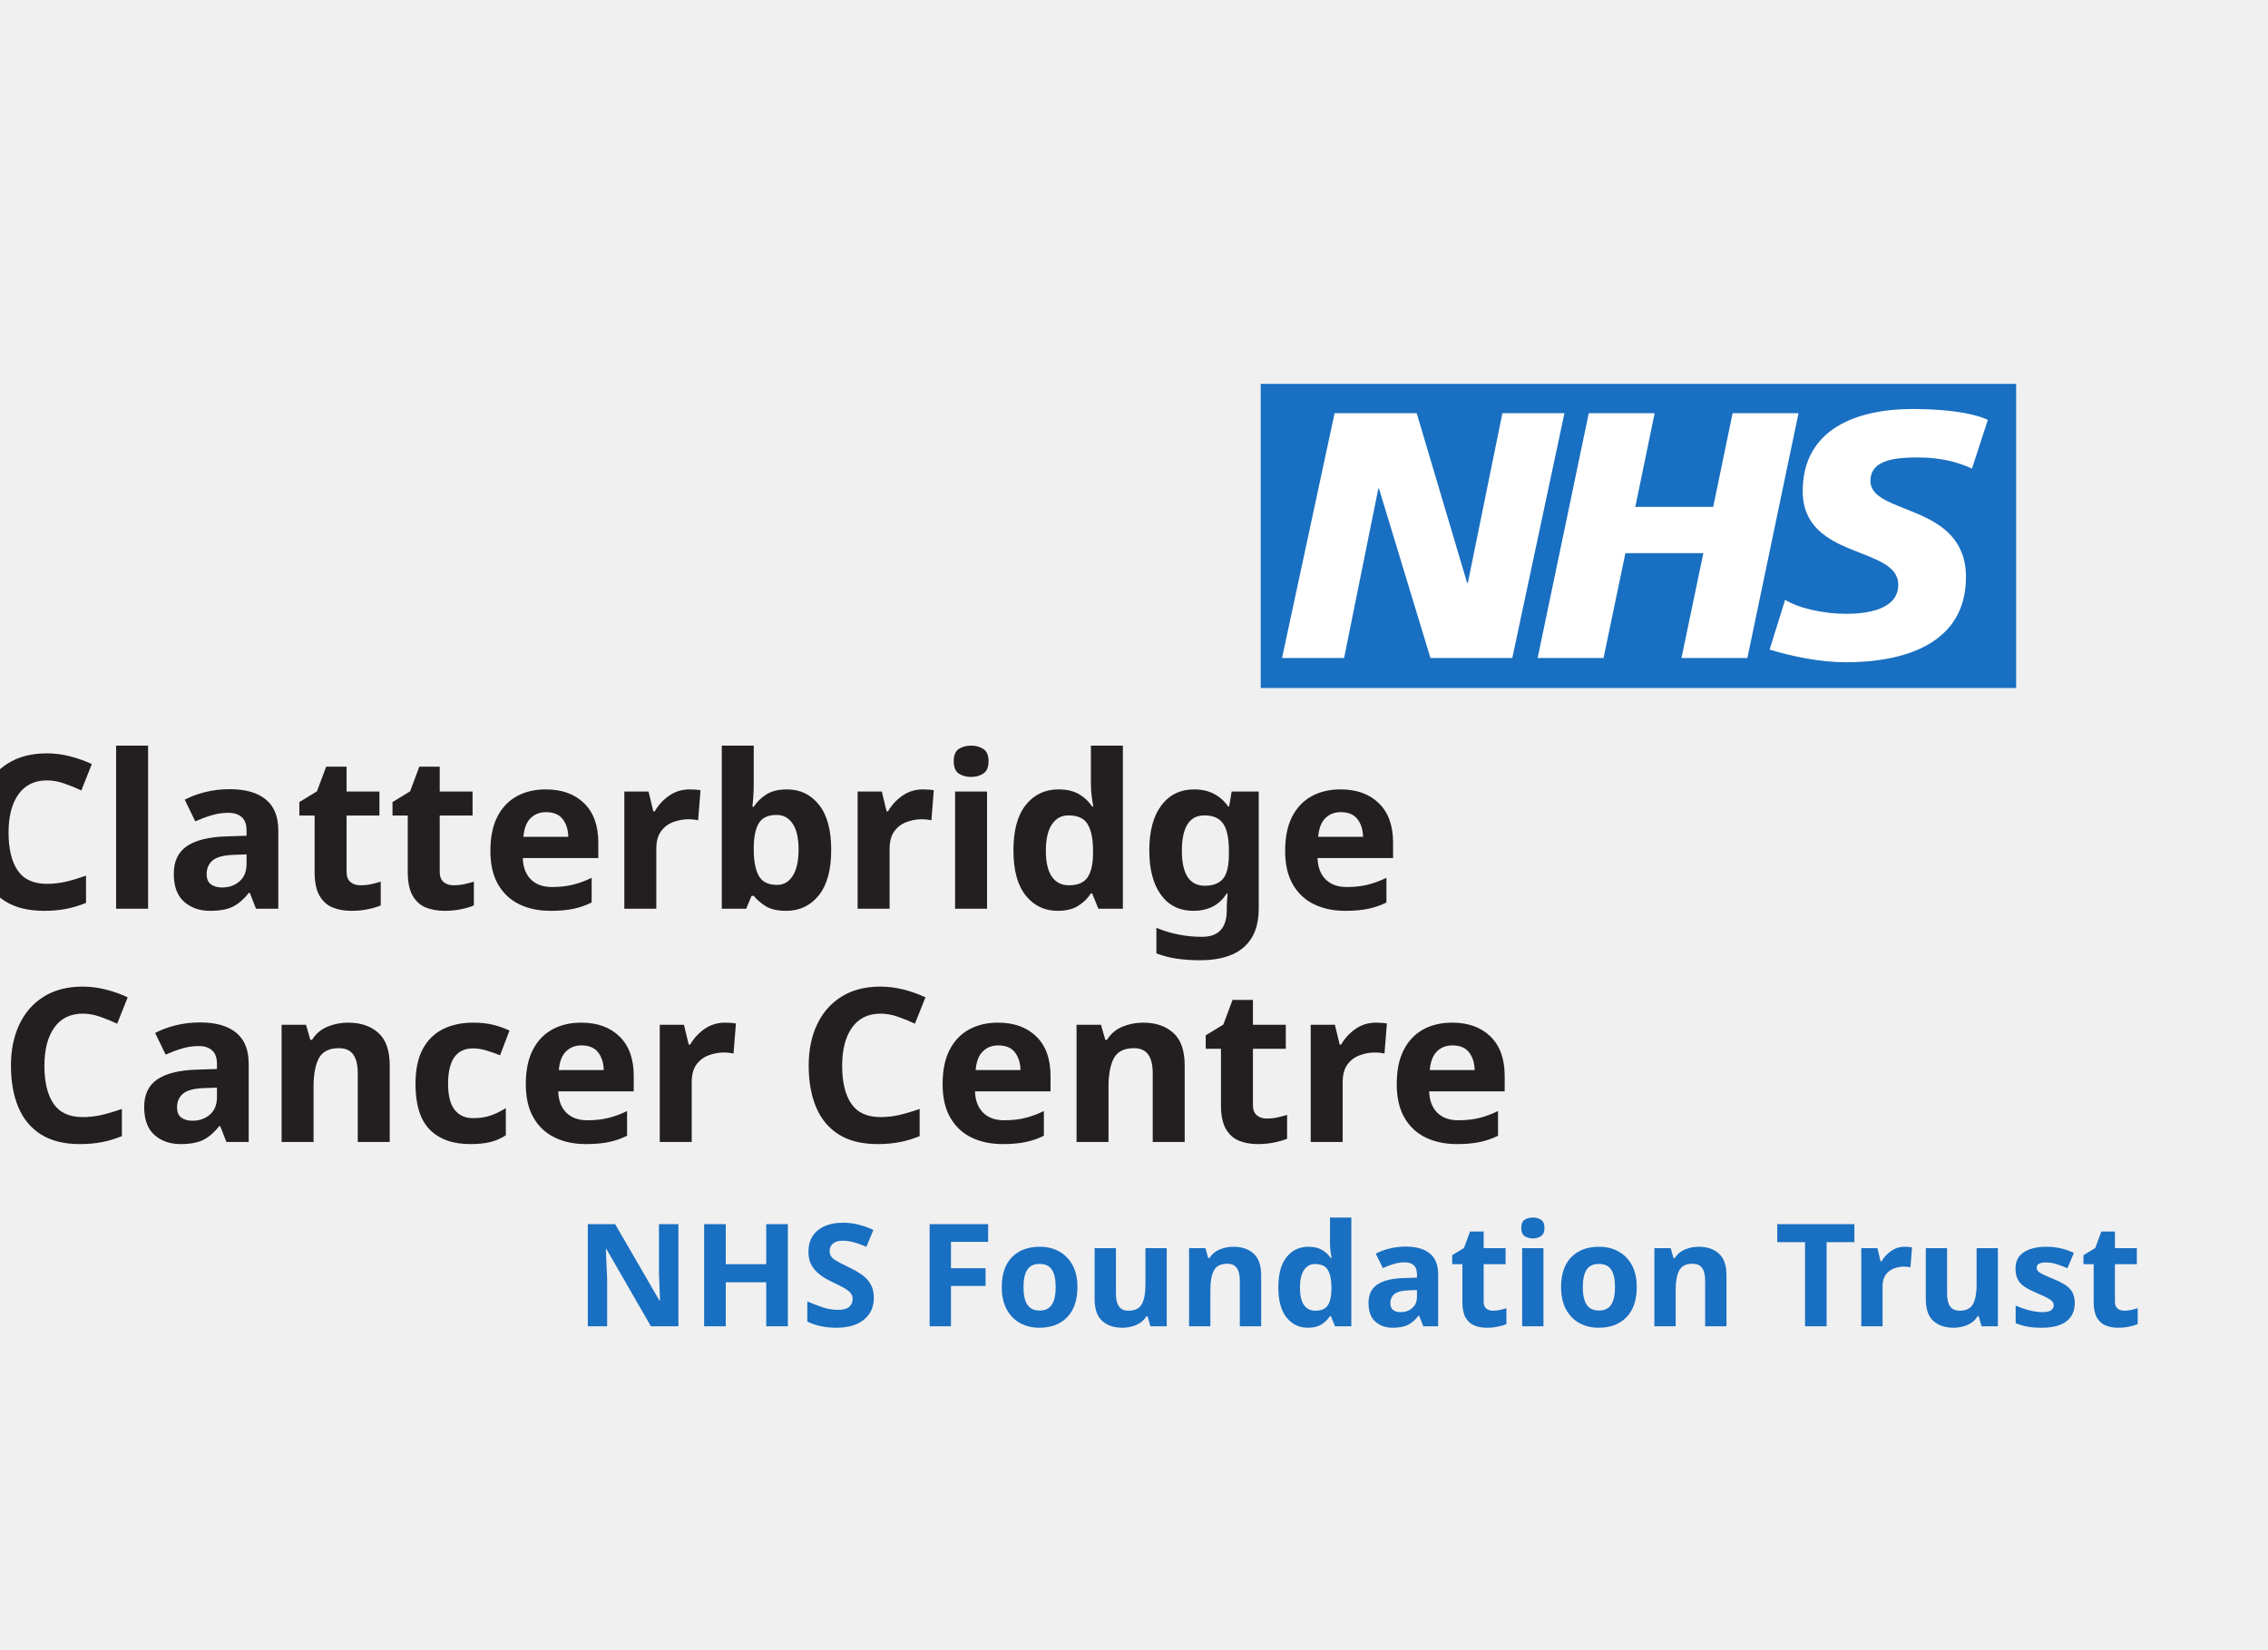
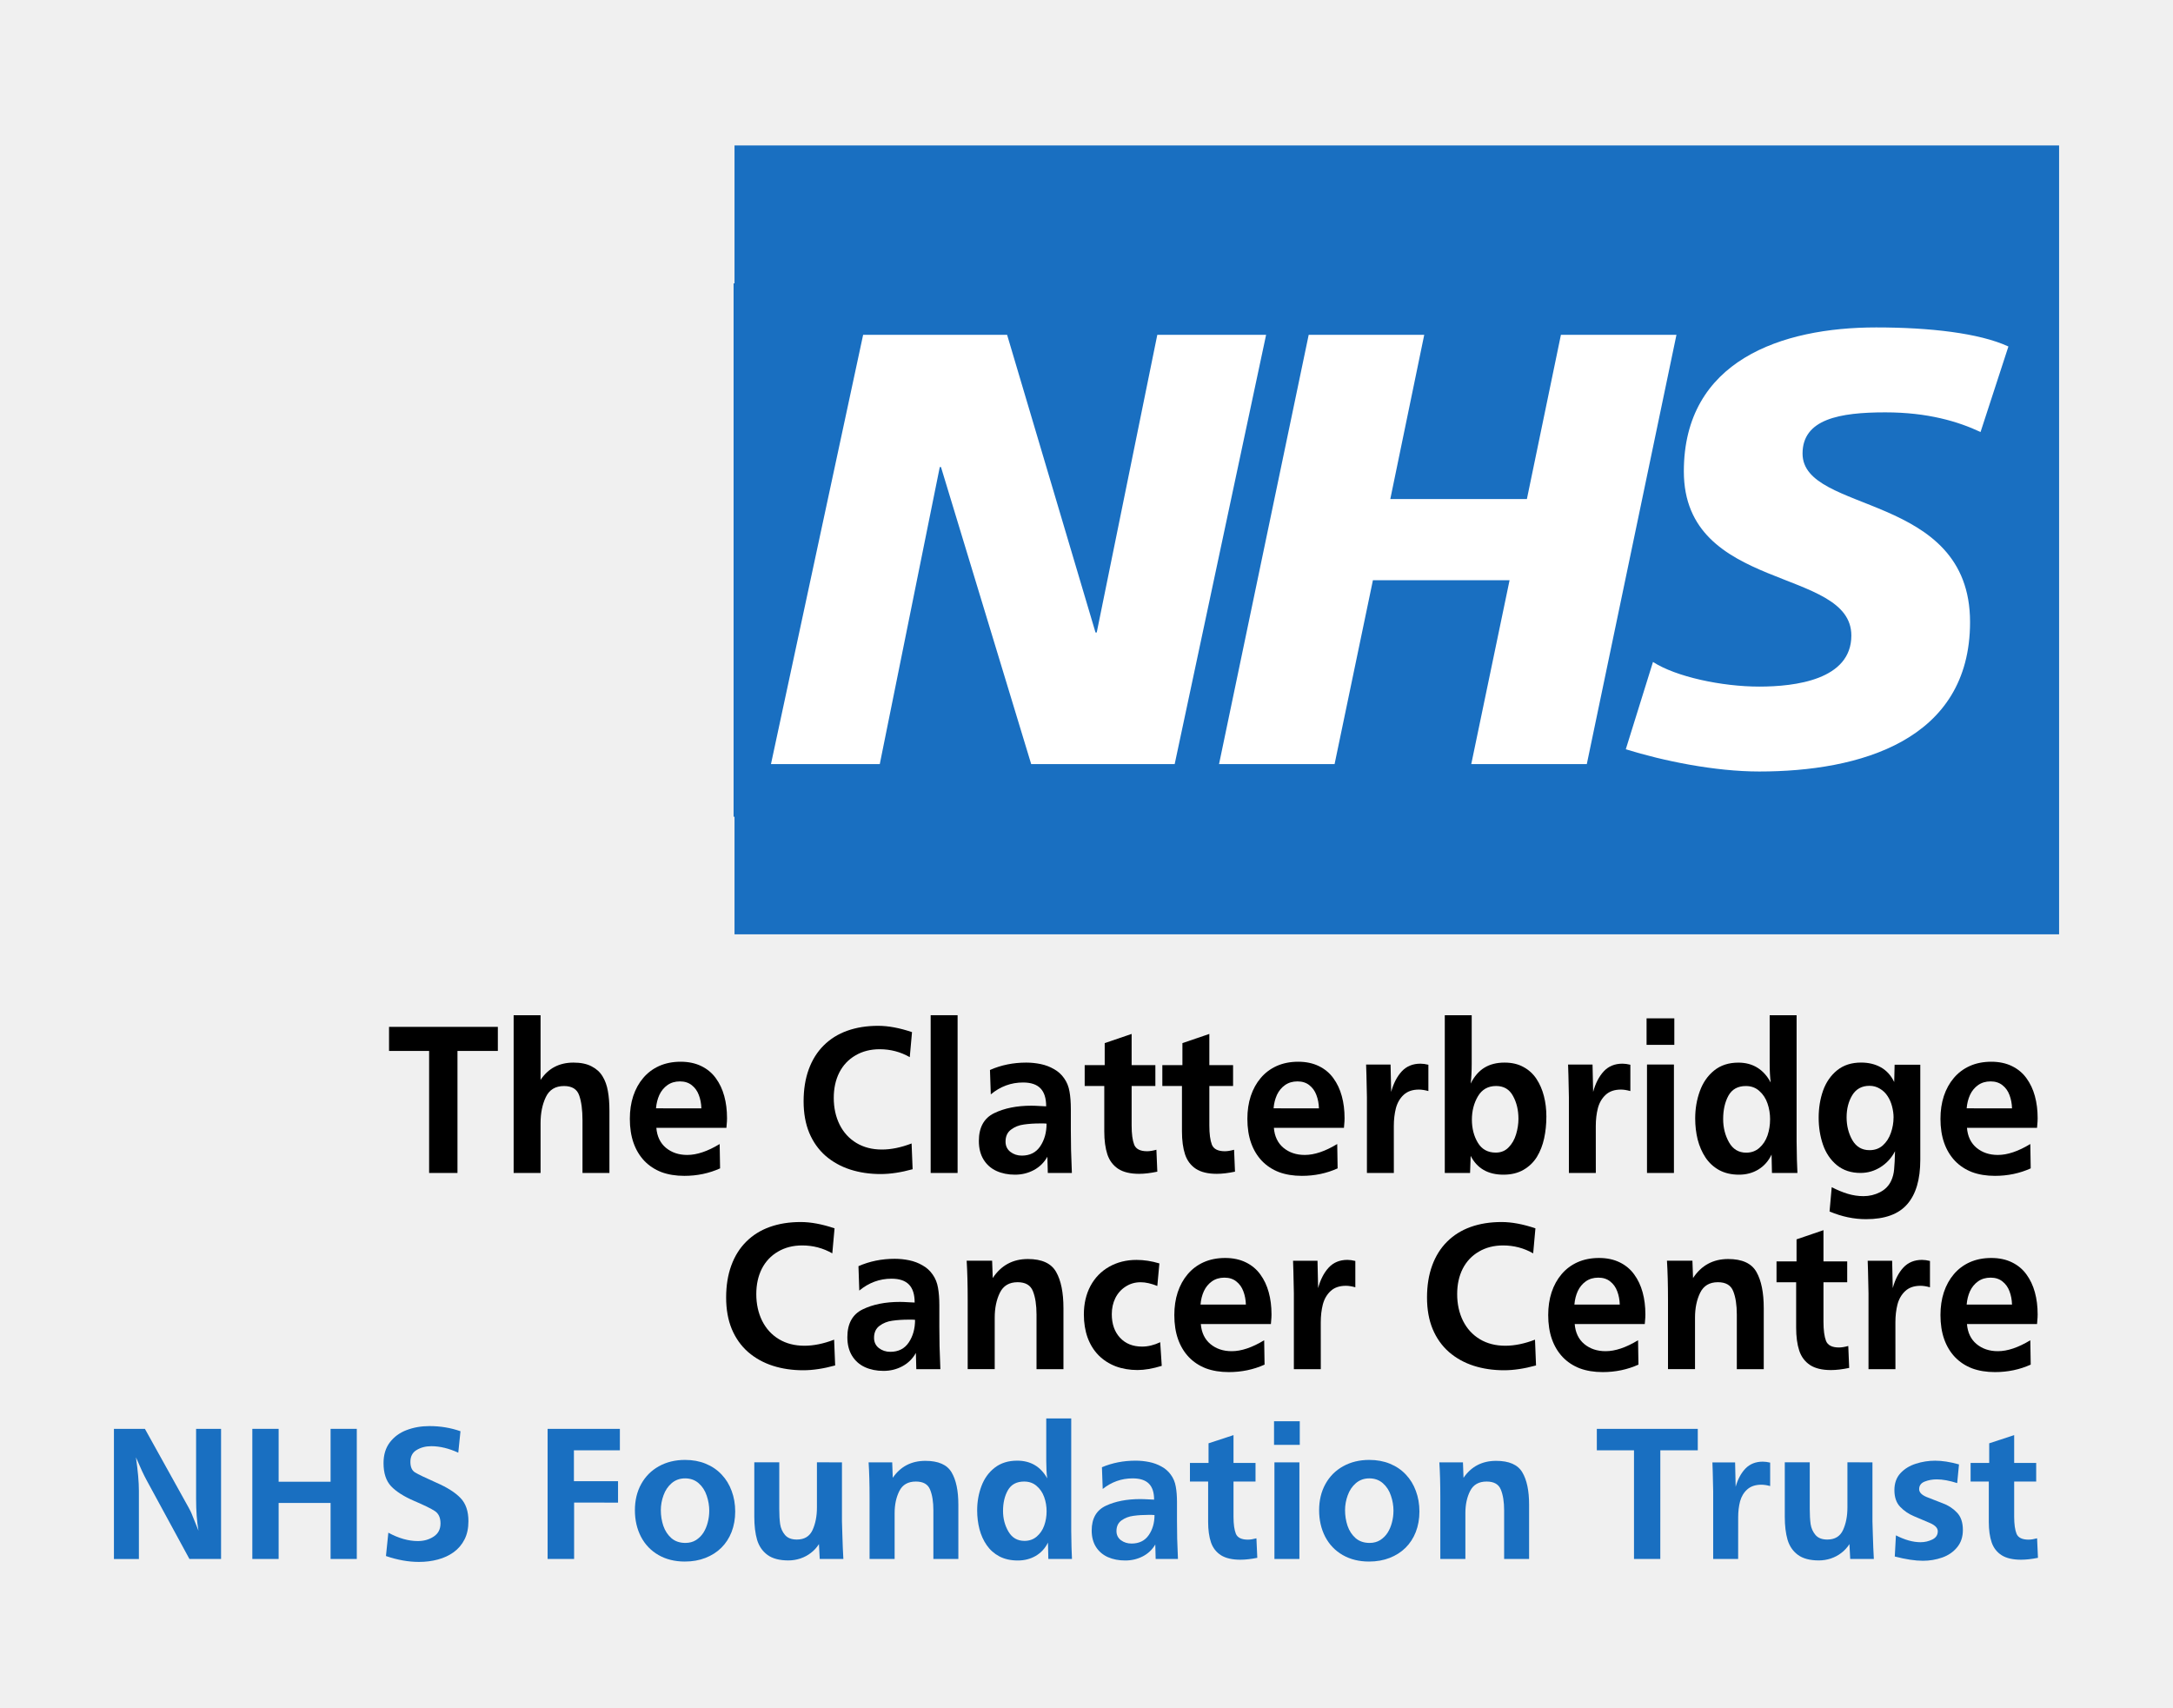
- <svg xmlns="http://www.w3.org/2000/svg" viewBox="0 0 845.388 615.012" height="615.012" width="845.388" xml:space="preserve" id="svg2" version="1.1">
-   <defs id="defs6" />
-   <g transform="matrix(1.333333,0,0,-1.333333,-321.0126,721.6229)" id="g10">
-     <g transform="scale(0.1)" id="g12">
-       <path id="path14" style="fill:#ffffff;fill-opacity:1;fill-rule:nonzero;stroke:none" d="m 5956.56,3523.02 h 2032.78 v 786.91 H 5956.56 v -786.91" />
-       <path id="path16" style="fill:#196fc1;fill-opacity:1;fill-rule:nonzero;stroke:none" d="M 8043.88,4338.939 H 5932.07 v -850.39 h 2111.81 z m -1262.73,-82.05 -145.79,-684.48 h -228.78 l -143.83,473.63 h -1.93 l -95.69,-473.63 h -173.5 l 146.95,684.48 h 229.56 l 140.99,-474.64 h 1.94 l 96.59,474.64 z m 654.34,0 -142.93,-684.48 h -184.23 l 61.1,293.16 h -217.9 l -61.11,-293.16 h -184.24 l 142.95,684.48 h 184.23 l -54.12,-261.86 h 217.79 l 54.23,261.86 z m 529.29,-18.67 -44.41,-136.29 c -35.47,16.63 -83.78,31.31 -151.74,31.31 -72.89,0 -132.07,-10.68 -132.07,-65.69 0,-97 267.1,-60.8 267.1,-268.7 0,-189.21 -176.47,-238.3 -336.11,-238.3 -70.94,0 -152.78,16.77 -212.84,35.43 l 43.37,139.24 c 36.38,-23.57 109.41,-39.29 169.47,-39.29 57.24,0 146.82,10.83 146.82,81.41 0,109.87 -267.09,68.66 -267.09,261.74 0,176.6 155.77,229.54 306.57,229.54 84.82,0 164.59,-8.89 210.93,-30.4" />
-       <g transform="scale(10)" id="g18">
-         <text y="-297.8" x="804.388" id="text24" style="font-variant:normal;font-weight:bold;font-size:60px;font-family:Frutiger;-inkscape-font-specification:Frutiger-Bold;writing-mode:lr-tb;fill:#231f20;fill-opacity:1;fill-rule:nonzero;stroke:none" transform="scale(1,-1)">
-           <tspan dy="10.65" style="text-align:end;text-anchor:end" y="-297.8" id="tspan20" x="804.388">The Clatterbridge</tspan>
-           <tspan style="text-align:end;text-anchor:end" y="-221.935" x="804.388" id="tspan22">Cancer Centre</tspan>
-         </text>
+ <svg xmlns="http://www.w3.org/2000/svg" id="svg1381" version="1.1" viewBox="0 0 70 55" height="55mm" width="70mm">
+   <defs id="defs1375" />
+   <g transform="translate(-46.1131,-92.1369)" id="layer1">
+     <g id="g1967" transform="translate(-11.80343,-126.3001)">
+       <g aria-label="The ClatterbridgeCancer Centre" transform="scale(0.9801464,1.020256)" style="font-style:normal;font-variant:normal;font-weight:normal;font-stretch:normal;font-size:6.915px;line-height:1.25;font-family:Frutiger;-inkscape-font-specification:Frutiger;letter-spacing:0px;word-spacing:0px;fill:#000000;fill-opacity:1;stroke:none;stroke-width:0.265" id="text1237">
+         <path d="m 74.125,251.135 h -0.932 v -3.853 h -1.317 v -0.76 h 3.576 v 0.76 h -1.327 z" style="font-style:normal;font-variant:normal;font-weight:bold;font-stretch:normal;font-family:Frutiger;-inkscape-font-specification:'Frutiger Bold';text-align:end;text-anchor:end;stroke-width:0.265" id="path4140" />
+         <path d="m 79.119,251.135 h -0.885 v -1.661 q 0,-0.493 -0.108,-0.787 -0.105,-0.297 -0.5,-0.297 -0.425,0 -0.598,0.351 -0.172,0.348 -0.172,0.817 v 0.172 1.405 h -0.885 v -4.981 h 0.885 v 2.043 q 0.192,-0.277 0.463,-0.412 0.27,-0.135 0.618,-0.135 0.361,0 0.594,0.118 0.236,0.115 0.361,0.314 0.128,0.199 0.176,0.466 0.051,0.263 0.051,0.621 z" style="font-style:normal;font-variant:normal;font-weight:bold;font-stretch:normal;font-family:Frutiger;-inkscape-font-specification:'Frutiger Bold';text-align:end;text-anchor:end;stroke-width:0.265" id="path4142" />
+         <path d="m 82.742,250.223 0.014,0.767 q -0.544,0.236 -1.175,0.236 -0.422,0 -0.753,-0.118 -0.328,-0.122 -0.561,-0.355 -0.233,-0.236 -0.355,-0.567 -0.122,-0.334 -0.122,-0.76 0,-0.392 0.111,-0.719 0.115,-0.331 0.328,-0.571 0.213,-0.243 0.523,-0.378 0.314,-0.135 0.709,-0.135 0.385,0 0.679,0.138 0.294,0.138 0.476,0.382 0.186,0.243 0.277,0.564 0.091,0.317 0.091,0.699 0,0.068 -0.003,0.101 -0.003,0.034 -0.007,0.084 -0.003,0.051 -0.01,0.118 h -2.303 q 0.034,0.405 0.314,0.631 0.284,0.226 0.702,0.226 0.473,0 1.064,-0.344 z m -0.601,-1.128 q -0.007,-0.23 -0.084,-0.422 -0.074,-0.192 -0.233,-0.311 -0.155,-0.118 -0.388,-0.118 -0.24,0 -0.412,0.118 -0.169,0.115 -0.263,0.307 -0.091,0.192 -0.111,0.425 z" style="font-style:normal;font-variant:normal;font-weight:bold;font-stretch:normal;font-family:Frutiger;-inkscape-font-specification:'Frutiger Bold';text-align:end;text-anchor:end;stroke-width:0.265" id="path4144" />
+         <path d="m 89.05,250.203 0.034,0.814 q -0.574,0.152 -1.05,0.152 -0.54,0 -1,-0.142 -0.459,-0.142 -0.81,-0.432 -0.348,-0.294 -0.537,-0.726 -0.186,-0.432 -0.186,-0.996 0,-0.564 0.169,-1.01 0.169,-0.446 0.49,-0.753 0.324,-0.311 0.777,-0.466 0.452,-0.155 1.013,-0.155 0.5,0 1.114,0.199 l -0.074,0.79 q -0.456,-0.25 -0.989,-0.25 -0.452,0 -0.797,0.196 -0.344,0.192 -0.53,0.54 -0.182,0.348 -0.182,0.8 0,0.469 0.192,0.844 0.196,0.375 0.554,0.581 0.358,0.206 0.837,0.206 0.456,0 0.976,-0.192 z" style="font-style:normal;font-variant:normal;font-weight:bold;font-stretch:normal;font-family:Frutiger;-inkscape-font-specification:'Frutiger Bold';text-align:end;text-anchor:end;stroke-width:0.265" id="path4146" />
+         <path d="m 90.562,251.135 h -0.885 v -4.981 h 0.885 z" style="font-style:normal;font-variant:normal;font-weight:bold;font-stretch:normal;font-family:Frutiger;-inkscape-font-specification:'Frutiger Bold';text-align:end;text-anchor:end;stroke-width:0.265" id="path4148" />
+         <path d="m 94.317,251.135 h -0.79 l -0.014,-0.513 q -0.159,0.274 -0.446,0.422 -0.284,0.145 -0.618,0.145 -0.341,0 -0.611,-0.118 -0.267,-0.118 -0.422,-0.358 -0.155,-0.243 -0.155,-0.588 0,-0.642 0.503,-0.878 0.503,-0.236 1.226,-0.236 0.105,0 0.135,0.003 0.03,0 0.135,0.007 0.105,0.003 0.213,0.01 0,-0.382 -0.186,-0.567 -0.186,-0.186 -0.574,-0.186 -0.588,0 -1.06,0.375 l -0.027,-0.77 q 0.55,-0.233 1.192,-0.233 0.24,0 0.476,0.047 0.236,0.047 0.436,0.159 0.203,0.108 0.334,0.29 0.135,0.182 0.176,0.419 0.044,0.233 0.044,0.557 0,0.334 0,0.672 0.003,0.338 0.007,0.618 0.007,0.277 0.027,0.723 z m -0.831,-1.557 q -0.034,-0.007 -0.105,-0.007 h -0.108 q -0.29,0 -0.534,0.034 -0.24,0.03 -0.422,0.162 -0.179,0.128 -0.179,0.378 0,0.203 0.159,0.324 0.162,0.118 0.375,0.118 0.402,0 0.608,-0.297 0.206,-0.297 0.206,-0.712 z" style="font-style:normal;font-variant:normal;font-weight:bold;font-stretch:normal;font-family:Frutiger;-inkscape-font-specification:'Frutiger Bold';text-align:end;text-anchor:end;stroke-width:0.265" id="path4150" />
+         <path d="m 97.096,250.402 0.03,0.692 q -0.338,0.068 -0.598,0.068 -0.436,0 -0.689,-0.159 -0.253,-0.162 -0.355,-0.456 -0.101,-0.297 -0.101,-0.726 v -1.432 H 94.739 v -0.658 h 0.658 v -0.696 l 0.885,-0.29 v 0.986 h 0.78 v 0.658 h -0.78 v 1.246 q 0,0.398 0.084,0.608 0.088,0.206 0.425,0.206 0.125,0 0.304,-0.047 z" style="font-style:normal;font-variant:normal;font-weight:bold;font-stretch:normal;font-family:Frutiger;-inkscape-font-specification:'Frutiger Bold';text-align:end;text-anchor:end;stroke-width:0.265" id="path4152" />
+         <path d="m 99.649,250.402 0.03,0.692 q -0.338,0.068 -0.598,0.068 -0.436,0 -0.689,-0.159 -0.253,-0.162 -0.355,-0.456 -0.101,-0.297 -0.101,-0.726 v -1.432 h -0.645 v -0.658 H 97.951 v -0.696 l 0.885,-0.29 v 0.986 h 0.78 v 0.658 h -0.78 v 1.246 q 0,0.398 0.084,0.608 0.088,0.206 0.425,0.206 0.125,0 0.304,-0.047 z" style="font-style:normal;font-variant:normal;font-weight:bold;font-stretch:normal;font-family:Frutiger;-inkscape-font-specification:'Frutiger Bold';text-align:end;text-anchor:end;stroke-width:0.265" id="path4154" />
+         <path d="m 103.039,250.223 0.013,0.767 q -0.544,0.236 -1.175,0.236 -0.422,0 -0.753,-0.118 -0.328,-0.122 -0.561,-0.355 -0.233,-0.236 -0.355,-0.567 -0.122,-0.334 -0.122,-0.76 0,-0.392 0.111,-0.719 0.115,-0.331 0.328,-0.571 0.213,-0.243 0.523,-0.378 0.314,-0.135 0.709,-0.135 0.385,0 0.679,0.138 0.294,0.138 0.476,0.382 0.186,0.243 0.277,0.564 0.091,0.317 0.091,0.699 0,0.068 -0.003,0.101 -0.003,0.034 -0.007,0.084 -0.003,0.051 -0.01,0.118 h -2.303 q 0.034,0.405 0.314,0.631 0.284,0.226 0.702,0.226 0.473,0 1.064,-0.344 z m -0.601,-1.128 q -0.007,-0.23 -0.084,-0.422 -0.074,-0.192 -0.233,-0.311 -0.155,-0.118 -0.388,-0.118 -0.24,0 -0.412,0.118 -0.169,0.115 -0.263,0.307 -0.091,0.192 -0.111,0.425 z" style="font-style:normal;font-variant:normal;font-weight:bold;font-stretch:normal;font-family:Frutiger;-inkscape-font-specification:'Frutiger Bold';text-align:end;text-anchor:end;stroke-width:0.265" id="path4156" />
+         <path d="m 104.9,251.135 h -0.885 v -2.394 q -0.017,-0.854 -0.027,-1.03 h 0.804 l 0.02,0.864 q 0.115,-0.405 0.348,-0.648 0.236,-0.243 0.615,-0.243 0.115,0 0.26,0.034 v 0.831 q -0.176,-0.047 -0.311,-0.047 -0.314,0 -0.5,0.165 -0.186,0.165 -0.257,0.425 -0.068,0.257 -0.068,0.564 v 0.068 z" style="font-style:normal;font-variant:normal;font-weight:bold;font-stretch:normal;font-family:Frutiger;-inkscape-font-specification:'Frutiger Bold';text-align:end;text-anchor:end;stroke-width:0.265" id="path4158" />
+         <path d="m 107.405,251.135 h -0.831 v -4.981 h 0.885 v 1.523 q 0,0.368 -0.034,0.635 0.176,-0.338 0.449,-0.5 0.274,-0.162 0.665,-0.162 0.358,0 0.618,0.138 0.263,0.135 0.429,0.375 0.165,0.24 0.246,0.544 0.081,0.301 0.081,0.645 0,0.365 -0.074,0.692 -0.074,0.324 -0.236,0.581 -0.162,0.253 -0.439,0.409 -0.277,0.155 -0.662,0.155 -0.76,0 -1.077,-0.594 z m 1.59,-1.709 q 0,-0.412 -0.179,-0.723 -0.176,-0.314 -0.554,-0.314 -0.398,0 -0.598,0.324 -0.199,0.324 -0.199,0.739 0,0.415 0.196,0.729 0.196,0.311 0.588,0.311 0.257,0 0.422,-0.165 0.169,-0.165 0.246,-0.412 0.078,-0.25 0.078,-0.49 z" style="font-style:normal;font-variant:normal;font-weight:bold;font-stretch:normal;font-family:Frutiger;-inkscape-font-specification:'Frutiger Bold';text-align:end;text-anchor:end;stroke-width:0.265" id="path4160" />
+         <path d="m 111.538,251.135 h -0.885 v -2.394 q -0.017,-0.854 -0.027,-1.03 h 0.804 l 0.02,0.864 q 0.115,-0.405 0.348,-0.648 0.236,-0.243 0.615,-0.243 0.115,0 0.26,0.034 v 0.831 q -0.176,-0.047 -0.311,-0.047 -0.314,0 -0.5,0.165 -0.186,0.165 -0.257,0.425 -0.068,0.257 -0.068,0.564 v 0.068 z" style="font-style:normal;font-variant:normal;font-weight:bold;font-stretch:normal;font-family:Frutiger;-inkscape-font-specification:'Frutiger Bold';text-align:end;text-anchor:end;stroke-width:0.265" id="path4162" />
+         <path d="m 114.105,251.135 h -0.885 v -3.424 h 0.885 z m 0.013,-4.045 h -0.912 v -0.837 h 0.912 z" style="font-style:normal;font-variant:normal;font-weight:bold;font-stretch:normal;font-family:Frutiger;-inkscape-font-specification:'Frutiger Bold';text-align:end;text-anchor:end;stroke-width:0.265" id="path4164" />
+         <path d="m 118.164,251.135 h -0.837 l -0.013,-0.581 q -0.152,0.307 -0.436,0.473 -0.28,0.162 -0.635,0.162 -0.371,0 -0.652,-0.145 -0.277,-0.149 -0.449,-0.398 -0.172,-0.25 -0.257,-0.567 -0.081,-0.317 -0.081,-0.665 0,-0.459 0.152,-0.861 0.152,-0.405 0.469,-0.652 0.321,-0.25 0.797,-0.25 0.358,0 0.625,0.159 0.267,0.159 0.439,0.469 -0.034,-0.25 -0.034,-0.608 v -1.516 h 0.885 v 3.985 q 0.007,0.331 0.01,0.581 0.007,0.25 0.017,0.415 z m -0.898,-1.688 q 0,-0.267 -0.084,-0.503 -0.084,-0.24 -0.267,-0.395 -0.179,-0.159 -0.446,-0.159 -0.398,0 -0.574,0.307 -0.172,0.304 -0.172,0.736 0,0.405 0.192,0.733 0.192,0.328 0.567,0.328 0.253,0 0.432,-0.152 0.182,-0.155 0.267,-0.392 0.084,-0.24 0.084,-0.503 z" style="font-style:normal;font-variant:normal;font-weight:bold;font-stretch:normal;font-family:Frutiger;-inkscape-font-specification:'Frutiger Bold';text-align:end;text-anchor:end;stroke-width:0.265" id="path4166" />
+         <path d="m 121.358,247.718 h 0.844 v 3.002 q 0,0.929 -0.429,1.401 -0.425,0.473 -1.354,0.473 -0.601,0 -1.199,-0.243 l 0.071,-0.767 q 0.274,0.135 0.527,0.209 0.257,0.074 0.517,0.074 0.29,0 0.544,-0.125 0.253,-0.125 0.368,-0.365 0.078,-0.162 0.095,-0.358 0.02,-0.196 0.03,-0.571 -0.169,0.314 -0.473,0.5 -0.304,0.186 -0.662,0.186 -0.463,0 -0.777,-0.246 -0.311,-0.246 -0.456,-0.645 -0.142,-0.398 -0.142,-0.851 0,-0.463 0.145,-0.858 0.149,-0.398 0.463,-0.642 0.314,-0.243 0.787,-0.243 0.371,0 0.652,0.152 0.28,0.152 0.436,0.463 z m -0.034,1.668 q 0,-0.172 -0.051,-0.358 -0.051,-0.186 -0.149,-0.324 -0.095,-0.142 -0.25,-0.23 -0.155,-0.091 -0.341,-0.091 -0.378,0 -0.567,0.297 -0.186,0.297 -0.186,0.699 0,0.398 0.189,0.719 0.192,0.317 0.564,0.317 0.263,0 0.439,-0.152 0.176,-0.152 0.263,-0.392 0.088,-0.24 0.088,-0.486 z" style="font-style:normal;font-variant:normal;font-weight:bold;font-stretch:normal;font-family:Frutiger;-inkscape-font-specification:'Frutiger Bold';text-align:end;text-anchor:end;stroke-width:0.265" id="path4168" />
+         <path d="m 125.818,250.223 0.013,0.767 q -0.544,0.236 -1.175,0.236 -0.422,0 -0.753,-0.118 -0.328,-0.122 -0.561,-0.355 -0.233,-0.236 -0.355,-0.567 -0.122,-0.334 -0.122,-0.76 0,-0.392 0.111,-0.719 0.115,-0.331 0.328,-0.571 0.213,-0.243 0.523,-0.378 0.314,-0.135 0.709,-0.135 0.385,0 0.679,0.138 0.294,0.138 0.476,0.382 0.186,0.243 0.277,0.564 0.091,0.317 0.091,0.699 0,0.068 -0.003,0.101 -0.003,0.034 -0.007,0.084 -0.003,0.051 -0.01,0.118 h -2.303 q 0.034,0.405 0.314,0.631 0.284,0.226 0.702,0.226 0.473,0 1.064,-0.344 z m -0.601,-1.128 q -0.007,-0.23 -0.084,-0.422 -0.074,-0.192 -0.233,-0.311 -0.155,-0.118 -0.388,-0.118 -0.24,0 -0.412,0.118 -0.169,0.115 -0.263,0.307 -0.091,0.192 -0.111,0.425 z" style="font-style:normal;font-variant:normal;font-weight:bold;font-stretch:normal;font-family:Frutiger;-inkscape-font-specification:'Frutiger Bold';text-align:end;text-anchor:end;stroke-width:0.265" id="path4170" />
+         <path d="m 86.504,256.398 0.034,0.814 q -0.574,0.152 -1.05,0.152 -0.54,0 -1,-0.142 -0.459,-0.142 -0.81,-0.432 -0.348,-0.294 -0.537,-0.726 -0.186,-0.432 -0.186,-0.996 0,-0.564 0.169,-1.01 0.169,-0.446 0.49,-0.753 0.324,-0.311 0.777,-0.466 0.452,-0.155 1.013,-0.155 0.5,0 1.114,0.199 l -0.074,0.79 q -0.456,-0.25 -0.989,-0.25 -0.452,0 -0.797,0.196 -0.344,0.192 -0.53,0.54 -0.182,0.348 -0.182,0.8 0,0.469 0.192,0.844 0.196,0.375 0.554,0.581 0.358,0.206 0.837,0.206 0.456,0 0.976,-0.192 z" style="font-style:normal;font-variant:normal;font-weight:bold;font-stretch:normal;font-family:Frutiger;-inkscape-font-specification:'Frutiger Bold';text-align:end;text-anchor:end;stroke-width:0.265" id="path4172" />
+         <path d="m 89.995,257.33 h -0.79 l -0.014,-0.513 q -0.159,0.274 -0.446,0.422 -0.284,0.145 -0.618,0.145 -0.341,0 -0.611,-0.118 -0.267,-0.118 -0.422,-0.358 -0.155,-0.243 -0.155,-0.588 0,-0.642 0.503,-0.878 0.503,-0.236 1.226,-0.236 0.105,0 0.135,0.003 0.03,0 0.135,0.007 0.105,0.003 0.213,0.01 0,-0.382 -0.186,-0.567 -0.186,-0.186 -0.574,-0.186 -0.588,0 -1.06,0.375 l -0.027,-0.77 q 0.55,-0.233 1.192,-0.233 0.24,0 0.476,0.047 0.236,0.047 0.436,0.159 0.203,0.108 0.334,0.29 0.135,0.182 0.176,0.419 0.044,0.233 0.044,0.557 0,0.334 0,0.672 0.003,0.338 0.007,0.618 0.007,0.277 0.027,0.723 z m -0.831,-1.557 q -0.034,-0.007 -0.105,-0.007 h -0.108 q -0.29,0 -0.534,0.034 -0.24,0.03 -0.422,0.162 -0.179,0.128 -0.179,0.378 0,0.203 0.159,0.324 0.162,0.118 0.375,0.118 0.402,0 0.608,-0.297 0.206,-0.297 0.206,-0.712 z" style="font-style:normal;font-variant:normal;font-weight:bold;font-stretch:normal;font-family:Frutiger;-inkscape-font-specification:'Frutiger Bold';text-align:end;text-anchor:end;stroke-width:0.265" id="path4174" />
+         <path d="m 91.697,253.906 0.02,0.547 q 0.412,-0.601 1.155,-0.601 0.689,0 0.929,0.409 0.24,0.405 0.24,1.141 v 1.928 H 93.156 v -1.722 q 0,-0.456 -0.118,-0.74 -0.115,-0.284 -0.503,-0.284 -0.415,0 -0.584,0.334 -0.169,0.331 -0.169,0.787 v 1.624 h -0.888 v -2.178 q 0,-0.726 -0.034,-1.246 z" style="font-style:normal;font-variant:normal;font-weight:bold;font-stretch:normal;font-family:Frutiger;-inkscape-font-specification:'Frutiger Bold';text-align:end;text-anchor:end;stroke-width:0.265" id="path4176" />
+         <path d="m 97.221,256.479 0.051,0.746 q -0.446,0.132 -0.797,0.132 -0.392,0 -0.719,-0.118 -0.328,-0.122 -0.564,-0.351 -0.233,-0.23 -0.358,-0.557 -0.122,-0.331 -0.122,-0.729 0,-0.506 0.216,-0.898 0.219,-0.392 0.615,-0.608 0.398,-0.216 0.898,-0.216 0.371,0 0.753,0.111 l -0.068,0.712 q -0.304,-0.118 -0.547,-0.118 -0.277,0 -0.496,0.138 -0.219,0.135 -0.338,0.365 -0.115,0.226 -0.115,0.506 0,0.463 0.27,0.743 0.27,0.28 0.726,0.28 0.29,0 0.594,-0.138 z" style="font-style:normal;font-variant:normal;font-weight:bold;font-stretch:normal;font-family:Frutiger;-inkscape-font-specification:'Frutiger Bold';text-align:end;text-anchor:end;stroke-width:0.265" id="path4178" />
+         <path d="m 100.638,256.419 0.013,0.767 q -0.544,0.236 -1.175,0.236 -0.422,0 -0.753,-0.118 -0.328,-0.122 -0.561,-0.355 -0.233,-0.236 -0.355,-0.567 -0.122,-0.334 -0.122,-0.76 0,-0.392 0.111,-0.719 0.115,-0.331 0.328,-0.571 0.213,-0.243 0.523,-0.378 0.314,-0.135 0.709,-0.135 0.385,0 0.679,0.138 0.294,0.138 0.476,0.382 0.186,0.243 0.277,0.564 0.091,0.317 0.091,0.699 0,0.068 -0.003,0.101 -0.003,0.034 -0.007,0.084 -0.003,0.051 -0.01,0.118 h -2.303 q 0.034,0.405 0.314,0.631 0.284,0.226 0.702,0.226 0.473,0 1.064,-0.344 z m -0.601,-1.128 q -0.007,-0.23 -0.084,-0.422 -0.074,-0.192 -0.233,-0.311 -0.155,-0.118 -0.388,-0.118 -0.24,0 -0.412,0.118 -0.169,0.115 -0.263,0.307 -0.091,0.192 -0.111,0.425 z" style="font-style:normal;font-variant:normal;font-weight:bold;font-stretch:normal;font-family:Frutiger;-inkscape-font-specification:'Frutiger Bold';text-align:end;text-anchor:end;stroke-width:0.265" id="path4180" />
+         <path d="m 102.499,257.33 h -0.885 v -2.394 q -0.017,-0.854 -0.027,-1.03 h 0.804 l 0.02,0.864 q 0.115,-0.405 0.348,-0.648 0.236,-0.243 0.615,-0.243 0.115,0 0.26,0.034 v 0.831 q -0.176,-0.047 -0.311,-0.047 -0.314,0 -0.5,0.165 -0.186,0.165 -0.257,0.425 -0.068,0.257 -0.068,0.564 v 0.068 z" style="font-style:normal;font-variant:normal;font-weight:bold;font-stretch:normal;font-family:Frutiger;-inkscape-font-specification:'Frutiger Bold';text-align:end;text-anchor:end;stroke-width:0.265" id="path4182" />
+         <path d="m 109.539,256.398 0.034,0.814 q -0.574,0.152 -1.05,0.152 -0.54,0 -1,-0.142 -0.459,-0.142 -0.81,-0.432 -0.348,-0.294 -0.537,-0.726 -0.186,-0.432 -0.186,-0.996 0,-0.564 0.169,-1.01 0.169,-0.446 0.49,-0.753 0.324,-0.311 0.777,-0.466 0.452,-0.155 1.013,-0.155 0.5,0 1.114,0.199 l -0.074,0.79 q -0.456,-0.25 -0.989,-0.25 -0.452,0 -0.797,0.196 -0.344,0.192 -0.53,0.54 -0.182,0.348 -0.182,0.8 0,0.469 0.192,0.844 0.196,0.375 0.554,0.581 0.358,0.206 0.837,0.206 0.456,0 0.976,-0.192 z" style="font-style:normal;font-variant:normal;font-weight:bold;font-stretch:normal;font-family:Frutiger;-inkscape-font-specification:'Frutiger Bold';text-align:end;text-anchor:end;stroke-width:0.265" id="path4184" />
+         <path d="m 112.926,256.419 0.013,0.767 q -0.544,0.236 -1.175,0.236 -0.422,0 -0.753,-0.118 -0.328,-0.122 -0.561,-0.355 -0.233,-0.236 -0.355,-0.567 -0.122,-0.334 -0.122,-0.76 0,-0.392 0.111,-0.719 0.115,-0.331 0.328,-0.571 0.213,-0.243 0.523,-0.378 0.314,-0.135 0.709,-0.135 0.385,0 0.679,0.138 0.294,0.138 0.476,0.382 0.186,0.243 0.277,0.564 0.091,0.317 0.091,0.699 0,0.068 -0.003,0.101 -0.003,0.034 -0.007,0.084 -0.003,0.051 -0.01,0.118 h -2.303 q 0.034,0.405 0.314,0.631 0.284,0.226 0.702,0.226 0.473,0 1.064,-0.344 z m -0.601,-1.128 q -0.007,-0.23 -0.084,-0.422 -0.074,-0.192 -0.233,-0.311 -0.155,-0.118 -0.388,-0.118 -0.24,0 -0.412,0.118 -0.169,0.115 -0.263,0.307 -0.091,0.192 -0.111,0.425 z" style="font-style:normal;font-variant:normal;font-weight:bold;font-stretch:normal;font-family:Frutiger;-inkscape-font-specification:'Frutiger Bold';text-align:end;text-anchor:end;stroke-width:0.265" id="path4186" />
+         <path d="m 114.713,253.906 0.02,0.547 q 0.412,-0.601 1.155,-0.601 0.689,0 0.929,0.409 0.24,0.405 0.24,1.141 v 1.928 h -0.885 v -1.722 q 0,-0.456 -0.118,-0.74 -0.115,-0.284 -0.503,-0.284 -0.415,0 -0.584,0.334 -0.169,0.331 -0.169,0.787 v 1.624 h -0.888 v -2.178 q 0,-0.726 -0.034,-1.246 z" style="font-style:normal;font-variant:normal;font-weight:bold;font-stretch:normal;font-family:Frutiger;-inkscape-font-specification:'Frutiger Bold';text-align:end;text-anchor:end;stroke-width:0.265" id="path4188" />
+         <path d="m 119.835,256.598 0.03,0.692 q -0.338,0.068 -0.598,0.068 -0.436,0 -0.689,-0.159 -0.253,-0.162 -0.355,-0.456 -0.101,-0.297 -0.101,-0.726 v -1.432 h -0.645 v -0.658 h 0.658 v -0.696 l 0.885,-0.29 v 0.986 h 0.78 v 0.658 h -0.78 v 1.246 q 0,0.398 0.084,0.608 0.088,0.206 0.425,0.206 0.125,0 0.304,-0.047 z" style="font-style:normal;font-variant:normal;font-weight:bold;font-stretch:normal;font-family:Frutiger;-inkscape-font-specification:'Frutiger Bold';text-align:end;text-anchor:end;stroke-width:0.265" id="path4190" />
+         <path d="m 121.385,257.33 h -0.885 v -2.394 q -0.017,-0.854 -0.027,-1.03 h 0.804 l 0.02,0.864 q 0.115,-0.405 0.348,-0.648 0.236,-0.243 0.615,-0.243 0.115,0 0.26,0.034 v 0.831 q -0.176,-0.047 -0.311,-0.047 -0.314,0 -0.5,0.165 -0.186,0.165 -0.257,0.425 -0.068,0.257 -0.068,0.564 v 0.068 z" style="font-style:normal;font-variant:normal;font-weight:bold;font-stretch:normal;font-family:Frutiger;-inkscape-font-specification:'Frutiger Bold';text-align:end;text-anchor:end;stroke-width:0.265" id="path4192" />
+         <path d="m 125.818,256.419 0.013,0.767 q -0.544,0.236 -1.175,0.236 -0.422,0 -0.753,-0.118 -0.328,-0.122 -0.561,-0.355 -0.233,-0.236 -0.355,-0.567 -0.122,-0.334 -0.122,-0.76 0,-0.392 0.111,-0.719 0.115,-0.331 0.328,-0.571 0.213,-0.243 0.523,-0.378 0.314,-0.135 0.709,-0.135 0.385,0 0.679,0.138 0.294,0.138 0.476,0.382 0.186,0.243 0.277,0.564 0.091,0.317 0.091,0.699 0,0.068 -0.003,0.101 -0.003,0.034 -0.007,0.084 -0.003,0.051 -0.01,0.118 h -2.303 q 0.034,0.405 0.314,0.631 0.284,0.226 0.702,0.226 0.473,0 1.064,-0.344 z m -0.601,-1.128 q -0.007,-0.23 -0.084,-0.422 -0.074,-0.192 -0.233,-0.311 -0.155,-0.118 -0.388,-0.118 -0.24,0 -0.412,0.118 -0.169,0.115 -0.263,0.307 -0.091,0.192 -0.111,0.425 z" style="font-style:normal;font-variant:normal;font-weight:bold;font-stretch:normal;font-family:Frutiger;-inkscape-font-specification:'Frutiger Bold';text-align:end;text-anchor:end;stroke-width:0.265" id="path4194" />
      </g>
-       <g transform="matrix(10,0,0,10,3160.396,-1.6542847e-5)" id="g26">
-         <text y="-170.396" x="85.453" id="text30" style="font-variant:normal;font-weight:bold;font-size:40px;font-family:Frutiger;-inkscape-font-specification:Frutiger-Bold;writing-mode:lr-tb;fill:#196fc1;fill-opacity:1;fill-rule:nonzero;stroke:none" transform="scale(1,-1)">
-           <tspan y="-170.396" x="85.453" id="tspan28">NHS Foundation Trust</tspan>
-         </text>
+       <g transform="translate(4.9267489e-6,187.2544)" id="g1259-6-5-1">
+         <path style="opacity:1;fill:#196fc1;fill-opacity:1;stroke:none;stroke-width:13.229;stroke-linecap:round;stroke-linejoin:round;stroke-miterlimit:2;stroke-dasharray:none;stroke-dashoffset:0;stroke-opacity:1;paint-order:normal" d="M 81.578,35.868 H 124.247 V 61.28 H 81.578 Z" id="rect1207-7-6-2" />
+         <path style="opacity:1;fill:#ffffff;fill-opacity:1;stroke:none;stroke-width:13.229;stroke-linecap:round;stroke-linejoin:round;stroke-miterlimit:2;stroke-dasharray:none;stroke-dashoffset:0;stroke-opacity:1;paint-order:normal" d="M 82.37,40.642 H 123.391 V 57.161 H 82.37 Z" id="rect1211-5-2-7" />
+         <path id="path16-3-9-0" style="fill:#196fc1;fill-opacity:1;fill-rule:nonzero;stroke:none;stroke-width:0.035" d="M 124.212,40.311 H 81.548 v 17.18 h 42.664 z m -25.51,1.658 -2.945,13.828 h -4.622 l -2.906,-9.569 h -0.039 l -1.933,9.569 h -3.505 l 2.969,-13.828 h 4.638 l 2.848,9.589 h 0.039 l 1.951,-9.589 z m 13.219,0 -2.888,13.828 h -3.722 l 1.234,-5.923 h -4.402 l -1.235,5.923 h -3.722 l 2.888,-13.828 h 3.722 l -1.093,5.29 h 4.4 l 1.096,-5.29 z m 10.693,0.377 -0.897,2.753 c -0.717,-0.336 -1.693,-0.633 -3.066,-0.633 -1.473,0 -2.668,0.216 -2.668,1.327 0,1.96 5.396,1.228 5.396,5.428 0,3.823 -3.565,4.814 -6.79,4.814 -1.433,0 -3.087,-0.339 -4.3,-0.716 l 0.876,-2.813 c 0.735,0.476 2.21,0.794 3.424,0.794 1.156,0 2.966,-0.219 2.966,-1.645 0,-2.22 -5.396,-1.387 -5.396,-5.288 0,-3.568 3.147,-4.637 6.194,-4.637 1.714,0 3.325,0.18 4.261,0.614" />
+       </g>
+       <g aria-label="NHS Foundation Trust" transform="scale(1.000319,0.9996811)" style="font-style:normal;font-variant:normal;font-weight:normal;font-stretch:normal;font-size:6.287px;line-height:1.25;font-family:Frutiger;-inkscape-font-specification:Frutiger;letter-spacing:0px;word-spacing:0px;fill:#196fc1;fill-opacity:1;stroke:none;stroke-width:0.265" id="text1335-9">
+         <path d="m 65.017,268.742 h -1.019 l -1.375,-2.532 q -0.132,-0.239 -0.347,-0.743 0.095,0.654 0.095,1.081 v 2.195 h -0.804 v -4.193 h 0.998 l 1.409,2.539 q 0.074,0.135 0.095,0.193 0.025,0.058 0.089,0.221 0.064,0.163 0.132,0.328 -0.077,-0.439 -0.077,-1.025 v -2.256 h 0.804 z" style="font-style:normal;font-variant:normal;font-weight:bold;font-stretch:normal;font-family:Frutiger;-inkscape-font-specification:'Frutiger Bold';fill:#196fc1;fill-opacity:1;stroke-width:0.265" id="path4199" />
+         <path d="m 69.388,268.742 h -0.844 v -1.805 h -1.673 v 1.805 h -0.847 v -4.193 h 0.847 v 1.704 h 1.673 v -1.704 h 0.844 z" style="font-style:normal;font-variant:normal;font-weight:bold;font-stretch:normal;font-family:Frutiger;-inkscape-font-specification:'Frutiger Bold';fill:#196fc1;fill-opacity:1;stroke-width:0.265" id="path4201" />
+         <path d="m 70.327,268.647 0.077,-0.752 q 0.497,0.27 0.949,0.27 0.292,0 0.51,-0.144 0.221,-0.144 0.221,-0.424 0,-0.282 -0.187,-0.402 -0.184,-0.12 -0.672,-0.328 -0.488,-0.212 -0.734,-0.47 -0.242,-0.261 -0.242,-0.743 0,-0.402 0.203,-0.669 0.206,-0.27 0.54,-0.396 0.338,-0.129 0.734,-0.129 0.531,0 1.001,0.166 l -0.071,0.691 q -0.457,-0.209 -0.869,-0.209 -0.27,0 -0.473,0.123 -0.2,0.12 -0.2,0.381 0,0.249 0.15,0.341 0.15,0.092 0.681,0.328 0.534,0.233 0.786,0.5 0.252,0.264 0.252,0.743 0,0.341 -0.126,0.589 -0.126,0.249 -0.35,0.411 -0.221,0.16 -0.51,0.236 -0.285,0.077 -0.608,0.077 -0.51,0 -1.062,-0.19 z" style="font-style:normal;font-variant:normal;font-weight:bold;font-stretch:normal;font-family:Frutiger;-inkscape-font-specification:'Frutiger Bold';fill:#196fc1;fill-opacity:1;stroke-width:0.265" id="path4203" />
+         <path d="m 76.386,266.925 v 1.817 h -0.853 v -4.193 h 2.327 v 0.691 h -1.48 v 0.995 h 1.421 v 0.691 z" style="font-style:normal;font-variant:normal;font-weight:bold;font-stretch:normal;font-family:Frutiger;-inkscape-font-specification:'Frutiger Bold';fill:#196fc1;fill-opacity:1;stroke-width:0.265" id="path4205" />
+         <path d="m 81.574,267.213 q 0,0.359 -0.117,0.66 -0.117,0.298 -0.332,0.51 -0.212,0.209 -0.51,0.325 -0.298,0.117 -0.663,0.117 -0.482,0 -0.847,-0.209 -0.365,-0.209 -0.565,-0.589 -0.196,-0.381 -0.196,-0.856 0,-0.476 0.203,-0.844 0.203,-0.368 0.568,-0.571 0.368,-0.206 0.844,-0.206 0.368,0 0.666,0.123 0.301,0.123 0.513,0.35 0.212,0.224 0.322,0.528 0.114,0.304 0.114,0.663 z m -0.835,-0.018 q 0,-0.252 -0.083,-0.494 -0.08,-0.242 -0.258,-0.399 -0.178,-0.157 -0.439,-0.157 -0.249,0 -0.43,0.153 -0.178,0.153 -0.264,0.393 -0.086,0.236 -0.086,0.479 0,0.261 0.08,0.503 0.083,0.242 0.261,0.399 0.178,0.153 0.451,0.153 0.193,0 0.341,-0.092 0.147,-0.095 0.239,-0.239 0.092,-0.147 0.138,-0.328 0.049,-0.184 0.049,-0.371 z" style="font-style:normal;font-variant:normal;font-weight:bold;font-stretch:normal;font-family:Frutiger;-inkscape-font-specification:'Frutiger Bold';fill:#196fc1;fill-opacity:1;stroke-width:0.265" id="path4207" />
+         <path d="m 85.012,265.629 v 1.9 q 0.006,0.132 0.012,0.408 0.009,0.276 0.015,0.442 0.006,0.166 0.018,0.362 h -0.761 l -0.025,-0.479 q -0.107,0.169 -0.261,0.285 -0.15,0.117 -0.341,0.181 -0.19,0.061 -0.381,0.061 -0.433,0 -0.675,-0.178 -0.242,-0.178 -0.335,-0.488 -0.089,-0.31 -0.089,-0.74 v -1.756 h 0.804 v 1.498 q 0,0.292 0.028,0.494 0.031,0.2 0.157,0.35 0.126,0.147 0.381,0.147 0.365,0 0.506,-0.307 0.141,-0.31 0.141,-0.724 v -1.458 z" style="font-style:normal;font-variant:normal;font-weight:bold;font-stretch:normal;font-family:Frutiger;-inkscape-font-specification:'Frutiger Bold';fill:#196fc1;fill-opacity:1;stroke-width:0.265" id="path4209" />
+         <path d="m 86.63,265.629 0.018,0.497 q 0.374,-0.546 1.05,-0.546 0.626,0 0.844,0.371 0.218,0.368 0.218,1.038 v 1.753 h -0.804 v -1.565 q 0,-0.414 -0.107,-0.672 -0.104,-0.258 -0.457,-0.258 -0.378,0 -0.531,0.304 -0.153,0.301 -0.153,0.715 v 1.476 h -0.807 v -1.98 q 0,-0.66 -0.031,-1.133 z" style="font-style:normal;font-variant:normal;font-weight:bold;font-stretch:normal;font-family:Frutiger;-inkscape-font-specification:'Frutiger Bold';fill:#196fc1;fill-opacity:1;stroke-width:0.265" id="path4211" />
+         <path d="m 92.419,268.742 h -0.761 l -0.012,-0.528 q -0.138,0.279 -0.396,0.43 -0.255,0.147 -0.577,0.147 -0.338,0 -0.592,-0.132 -0.252,-0.135 -0.408,-0.362 -0.157,-0.227 -0.233,-0.516 -0.074,-0.289 -0.074,-0.605 0,-0.417 0.138,-0.783 0.138,-0.368 0.427,-0.592 0.292,-0.227 0.724,-0.227 0.325,0 0.568,0.144 0.242,0.144 0.399,0.427 -0.031,-0.227 -0.031,-0.553 v -1.378 h 0.804 v 3.622 q 0.006,0.301 0.009,0.528 0.006,0.227 0.015,0.378 z m -0.817,-1.535 q 0,-0.242 -0.077,-0.457 -0.077,-0.218 -0.242,-0.359 -0.163,-0.144 -0.405,-0.144 -0.362,0 -0.522,0.279 -0.157,0.276 -0.157,0.669 0,0.368 0.175,0.666 0.175,0.298 0.516,0.298 0.23,0 0.393,-0.138 0.166,-0.141 0.242,-0.356 0.077,-0.218 0.077,-0.457 z" style="font-style:normal;font-variant:normal;font-weight:bold;font-stretch:normal;font-family:Frutiger;-inkscape-font-specification:'Frutiger Bold';fill:#196fc1;fill-opacity:1;stroke-width:0.265" id="path4213" />
+         <path d="m 95.832,268.742 h -0.718 l -0.012,-0.467 q -0.144,0.249 -0.405,0.384 -0.258,0.132 -0.562,0.132 -0.31,0 -0.556,-0.107 -0.242,-0.107 -0.384,-0.325 -0.141,-0.221 -0.141,-0.534 0,-0.583 0.457,-0.798 0.457,-0.215 1.114,-0.215 0.095,0 0.123,0.003 0.028,0 0.123,0.006 0.095,0.003 0.193,0.009 0,-0.347 -0.169,-0.516 -0.169,-0.169 -0.522,-0.169 -0.534,0 -0.964,0.341 l -0.025,-0.7 q 0.5,-0.212 1.084,-0.212 0.218,0 0.433,0.043 0.215,0.043 0.396,0.144 0.184,0.098 0.304,0.264 0.123,0.166 0.16,0.381 0.04,0.212 0.04,0.506 0,0.304 0,0.611 0.003,0.307 0.006,0.562 0.006,0.252 0.025,0.657 z m -0.755,-1.415 q -0.031,-0.006 -0.095,-0.006 H 94.884 q -0.264,0 -0.485,0.031 -0.218,0.028 -0.384,0.147 -0.163,0.117 -0.163,0.344 0,0.184 0.144,0.295 0.147,0.107 0.341,0.107 0.365,0 0.553,-0.27 0.187,-0.27 0.187,-0.648 z" style="font-style:normal;font-variant:normal;font-weight:bold;font-stretch:normal;font-family:Frutiger;-inkscape-font-specification:'Frutiger Bold';fill:#196fc1;fill-opacity:1;stroke-width:0.265" id="path4215" />
+         <path d="m 98.359,268.076 0.028,0.629 q -0.307,0.061 -0.543,0.061 -0.396,0 -0.626,-0.144 -0.23,-0.147 -0.322,-0.414 -0.092,-0.27 -0.092,-0.66 v -1.302 h -0.586 v -0.599 h 0.599 v -0.632 l 0.804,-0.264 v 0.896 h 0.709 v 0.599 h -0.709 v 1.133 q 0,0.362 0.077,0.553 0.08,0.187 0.387,0.187 0.114,0 0.276,-0.043 z" style="font-style:normal;font-variant:normal;font-weight:bold;font-stretch:normal;font-family:Frutiger;-inkscape-font-specification:'Frutiger Bold';fill:#196fc1;fill-opacity:1;stroke-width:0.265" id="path4217" />
+         <path d="m 99.743,268.742 h -0.804 v -3.113 h 0.804 z m 0.012,-3.677 H 98.926 v -0.761 h 0.829 z" style="font-style:normal;font-variant:normal;font-weight:bold;font-stretch:normal;font-family:Frutiger;-inkscape-font-specification:'Frutiger Bold';fill:#196fc1;fill-opacity:1;stroke-width:0.265" id="path4219" />
+         <path d="m 103.608,267.213 q 0,0.359 -0.117,0.66 -0.117,0.298 -0.332,0.51 -0.212,0.209 -0.51,0.325 -0.298,0.117 -0.663,0.117 -0.482,0 -0.847,-0.209 -0.365,-0.209 -0.565,-0.589 -0.196,-0.381 -0.196,-0.856 0,-0.476 0.203,-0.844 0.203,-0.368 0.568,-0.571 0.368,-0.206 0.844,-0.206 0.368,0 0.666,0.123 0.301,0.123 0.513,0.35 0.212,0.224 0.322,0.528 0.114,0.304 0.114,0.663 z m -0.835,-0.018 q 0,-0.252 -0.083,-0.494 -0.08,-0.242 -0.258,-0.399 -0.178,-0.157 -0.439,-0.157 -0.249,0 -0.43,0.153 -0.178,0.153 -0.264,0.393 -0.086,0.236 -0.086,0.479 0,0.261 0.08,0.503 0.083,0.242 0.261,0.399 0.178,0.153 0.451,0.153 0.193,0 0.341,-0.092 0.147,-0.095 0.239,-0.239 0.092,-0.147 0.138,-0.328 0.049,-0.184 0.049,-0.371 z" style="font-style:normal;font-variant:normal;font-weight:bold;font-stretch:normal;font-family:Frutiger;-inkscape-font-specification:'Frutiger Bold';fill:#196fc1;fill-opacity:1;stroke-width:0.265" id="path4221" />
+         <path d="m 105.01,265.629 0.018,0.497 q 0.374,-0.546 1.05,-0.546 0.626,0 0.844,0.371 0.218,0.368 0.218,1.038 v 1.753 h -0.804 v -1.565 q 0,-0.414 -0.107,-0.672 -0.104,-0.258 -0.457,-0.258 -0.378,0 -0.531,0.304 -0.153,0.301 -0.153,0.715 v 1.476 h -0.807 v -1.98 q 0,-0.66 -0.031,-1.133 z" style="font-style:normal;font-variant:normal;font-weight:bold;font-stretch:normal;font-family:Frutiger;-inkscape-font-specification:'Frutiger Bold';fill:#196fc1;fill-opacity:1;stroke-width:0.265" id="path4223" />
+         <path d="m 111.365,268.742 h -0.847 v -3.502 h -1.197 v -0.691 h 3.251 v 0.691 h -1.206 z" style="font-style:normal;font-variant:normal;font-weight:bold;font-stretch:normal;font-family:Frutiger;-inkscape-font-specification:'Frutiger Bold';fill:#196fc1;fill-opacity:1;stroke-width:0.265" id="path4225" />
+         <path d="m 113.872,268.742 h -0.804 v -2.176 q -0.015,-0.777 -0.025,-0.936 h 0.731 l 0.018,0.786 q 0.104,-0.368 0.316,-0.589 0.215,-0.221 0.559,-0.221 0.104,0 0.236,0.031 v 0.755 q -0.16,-0.043 -0.282,-0.043 -0.285,0 -0.454,0.15 -0.169,0.15 -0.233,0.387 -0.061,0.233 -0.061,0.513 v 0.061 z" style="font-style:normal;font-variant:normal;font-weight:bold;font-stretch:normal;font-family:Frutiger;-inkscape-font-specification:'Frutiger Bold';fill:#196fc1;fill-opacity:1;stroke-width:0.265" id="path4227" />
+         <path d="m 118.197,265.629 v 1.9 q 0.006,0.132 0.012,0.408 0.009,0.276 0.015,0.442 0.006,0.166 0.018,0.362 h -0.761 l -0.025,-0.479 q -0.107,0.169 -0.261,0.285 -0.15,0.117 -0.341,0.181 -0.19,0.061 -0.381,0.061 -0.433,0 -0.675,-0.178 -0.242,-0.178 -0.335,-0.488 -0.089,-0.31 -0.089,-0.74 v -1.756 h 0.804 v 1.498 q 0,0.292 0.028,0.494 0.031,0.2 0.157,0.35 0.126,0.147 0.381,0.147 0.365,0 0.506,-0.307 0.141,-0.31 0.141,-0.724 v -1.458 z" style="font-style:normal;font-variant:normal;font-weight:bold;font-stretch:normal;font-family:Frutiger;-inkscape-font-specification:'Frutiger Bold';fill:#196fc1;fill-opacity:1;stroke-width:0.265" id="path4229" />
+         <path d="m 118.916,268.659 0.037,-0.678 q 0.43,0.221 0.792,0.221 0.2,0 0.378,-0.086 0.178,-0.086 0.178,-0.267 0,-0.157 -0.255,-0.267 -0.255,-0.111 -0.513,-0.218 -0.255,-0.107 -0.442,-0.301 -0.187,-0.193 -0.187,-0.54 0,-0.332 0.193,-0.543 0.196,-0.212 0.497,-0.307 0.301,-0.098 0.623,-0.098 0.341,0 0.767,0.12 l -0.058,0.602 q -0.374,-0.12 -0.66,-0.12 -0.209,0 -0.387,0.071 -0.178,0.071 -0.178,0.246 0,0.15 0.242,0.252 0.246,0.098 0.513,0.2 0.27,0.098 0.46,0.298 0.193,0.196 0.193,0.565 0,0.335 -0.187,0.559 -0.184,0.224 -0.479,0.328 -0.295,0.104 -0.623,0.104 -0.374,0 -0.906,-0.138 z" style="font-style:normal;font-variant:normal;font-weight:bold;font-stretch:normal;font-family:Frutiger;-inkscape-font-specification:'Frutiger Bold';fill:#196fc1;fill-opacity:1;stroke-width:0.265" id="path4231" />
+         <path d="m 123.499,268.076 0.028,0.629 q -0.307,0.061 -0.543,0.061 -0.396,0 -0.626,-0.144 -0.23,-0.147 -0.322,-0.414 -0.092,-0.27 -0.092,-0.66 v -1.302 h -0.586 v -0.599 h 0.599 v -0.632 l 0.804,-0.264 v 0.896 h 0.709 v 0.599 h -0.709 v 1.133 q 0,0.362 0.077,0.553 0.08,0.187 0.387,0.187 0.114,0 0.276,-0.043 z" style="font-style:normal;font-variant:normal;font-weight:bold;font-stretch:normal;font-family:Frutiger;-inkscape-font-specification:'Frutiger Bold';fill:#196fc1;fill-opacity:1;stroke-width:0.265" id="path4233" />
      </g>
    </g>
  </g>
</svg>
